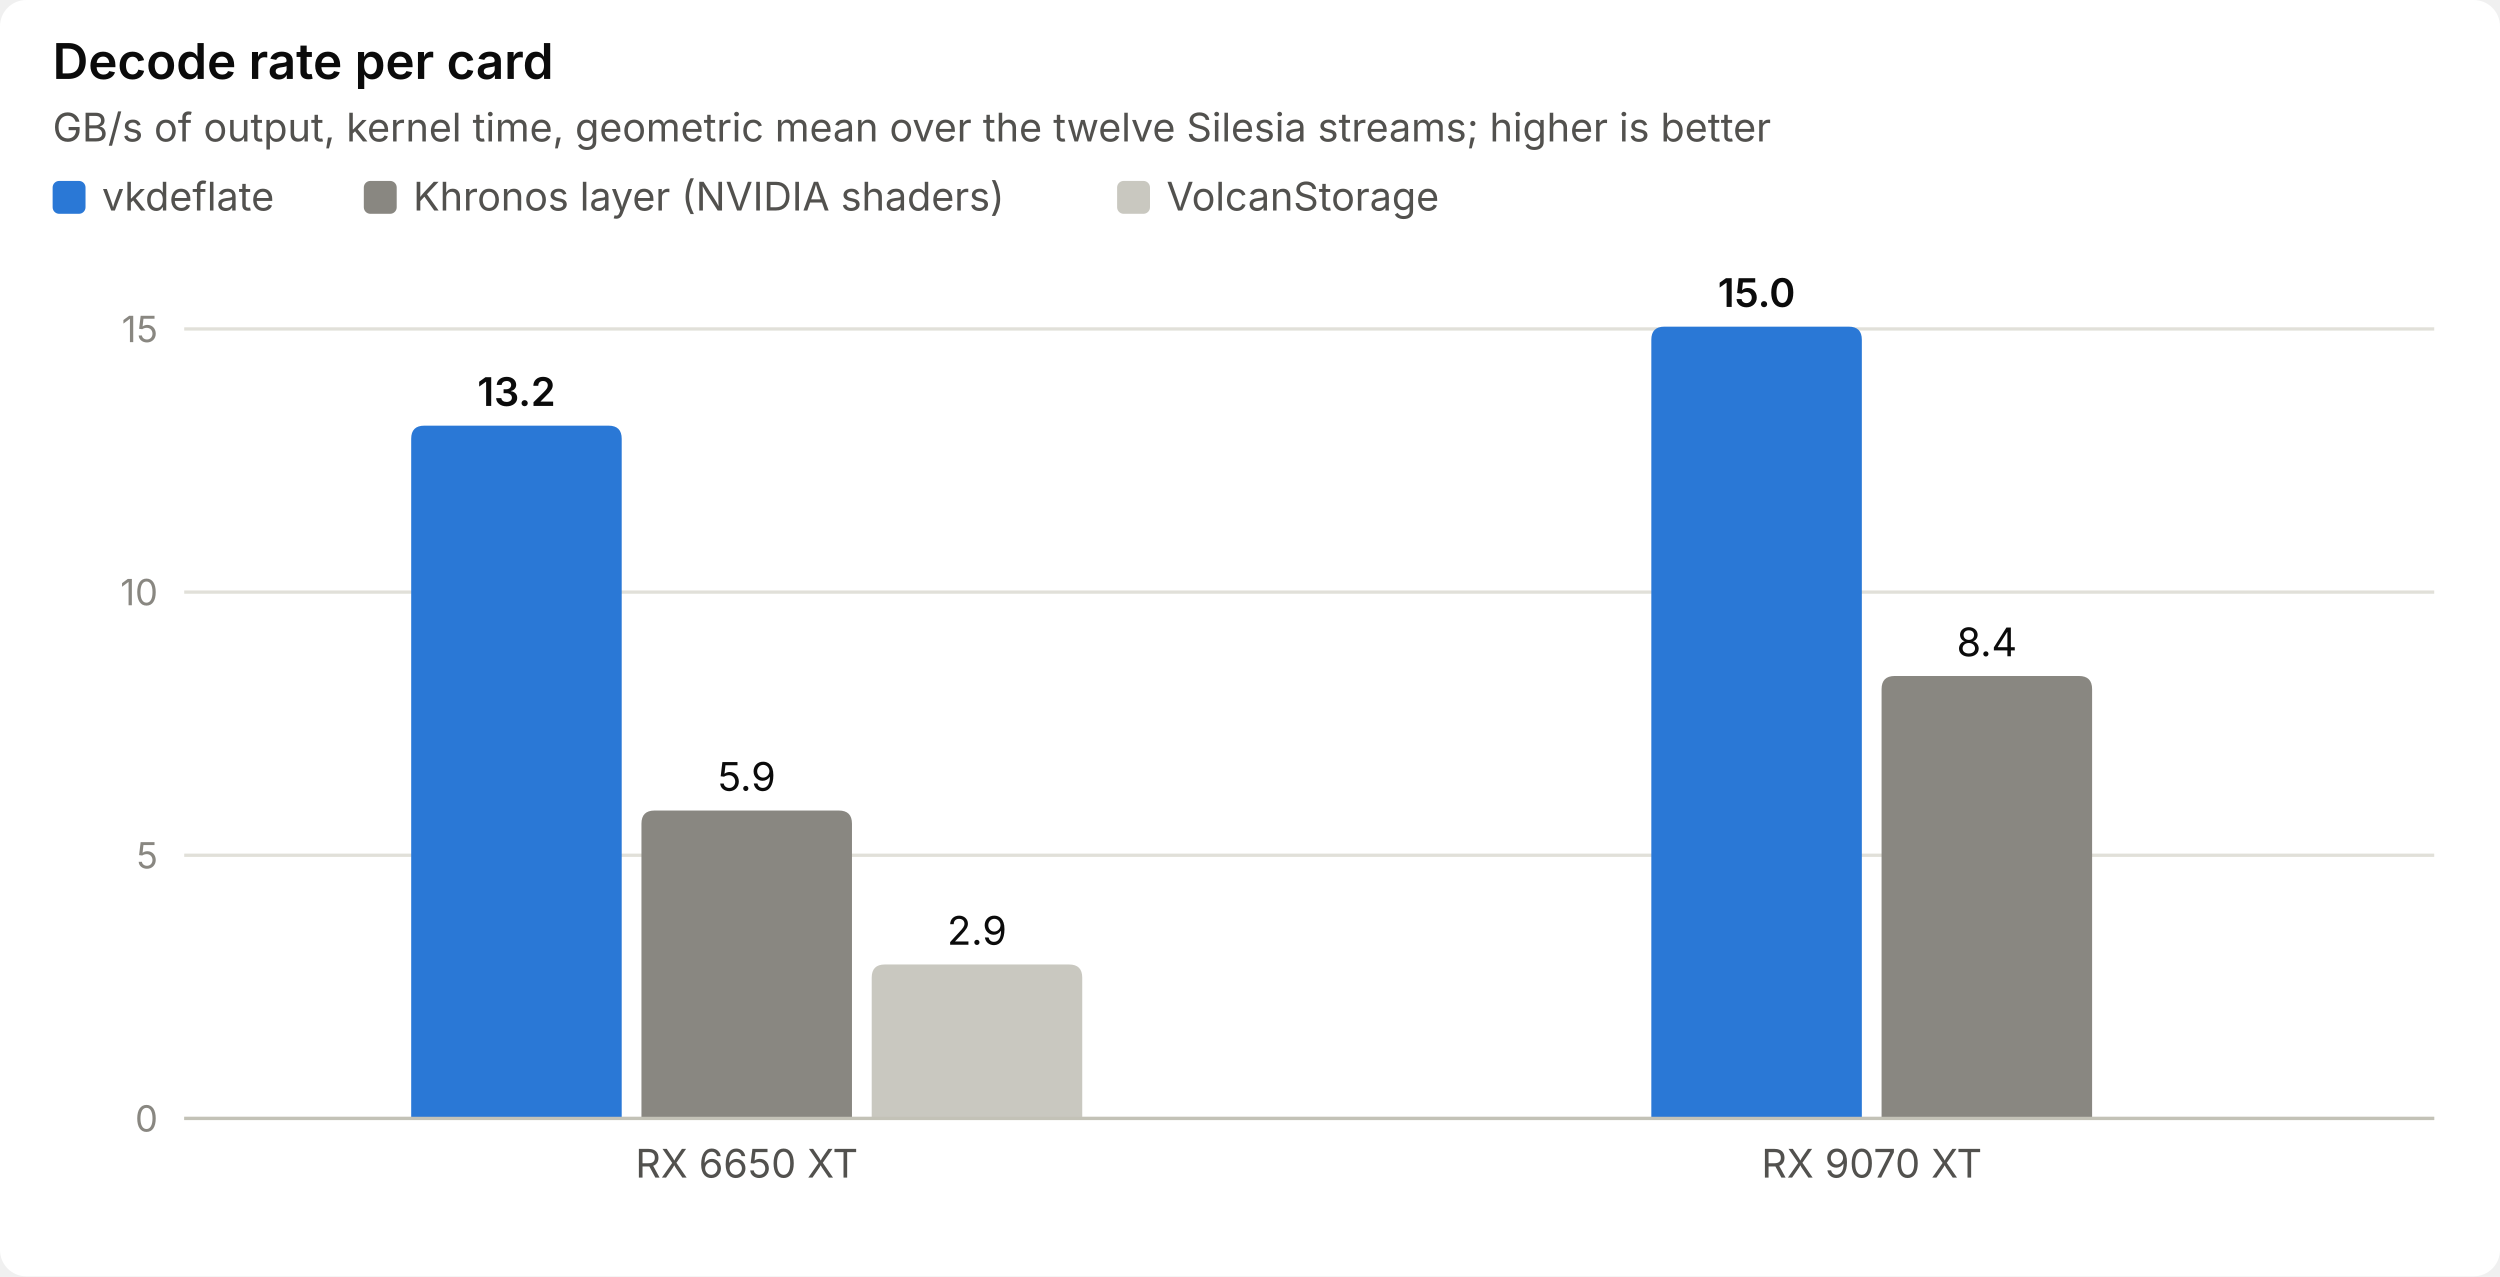
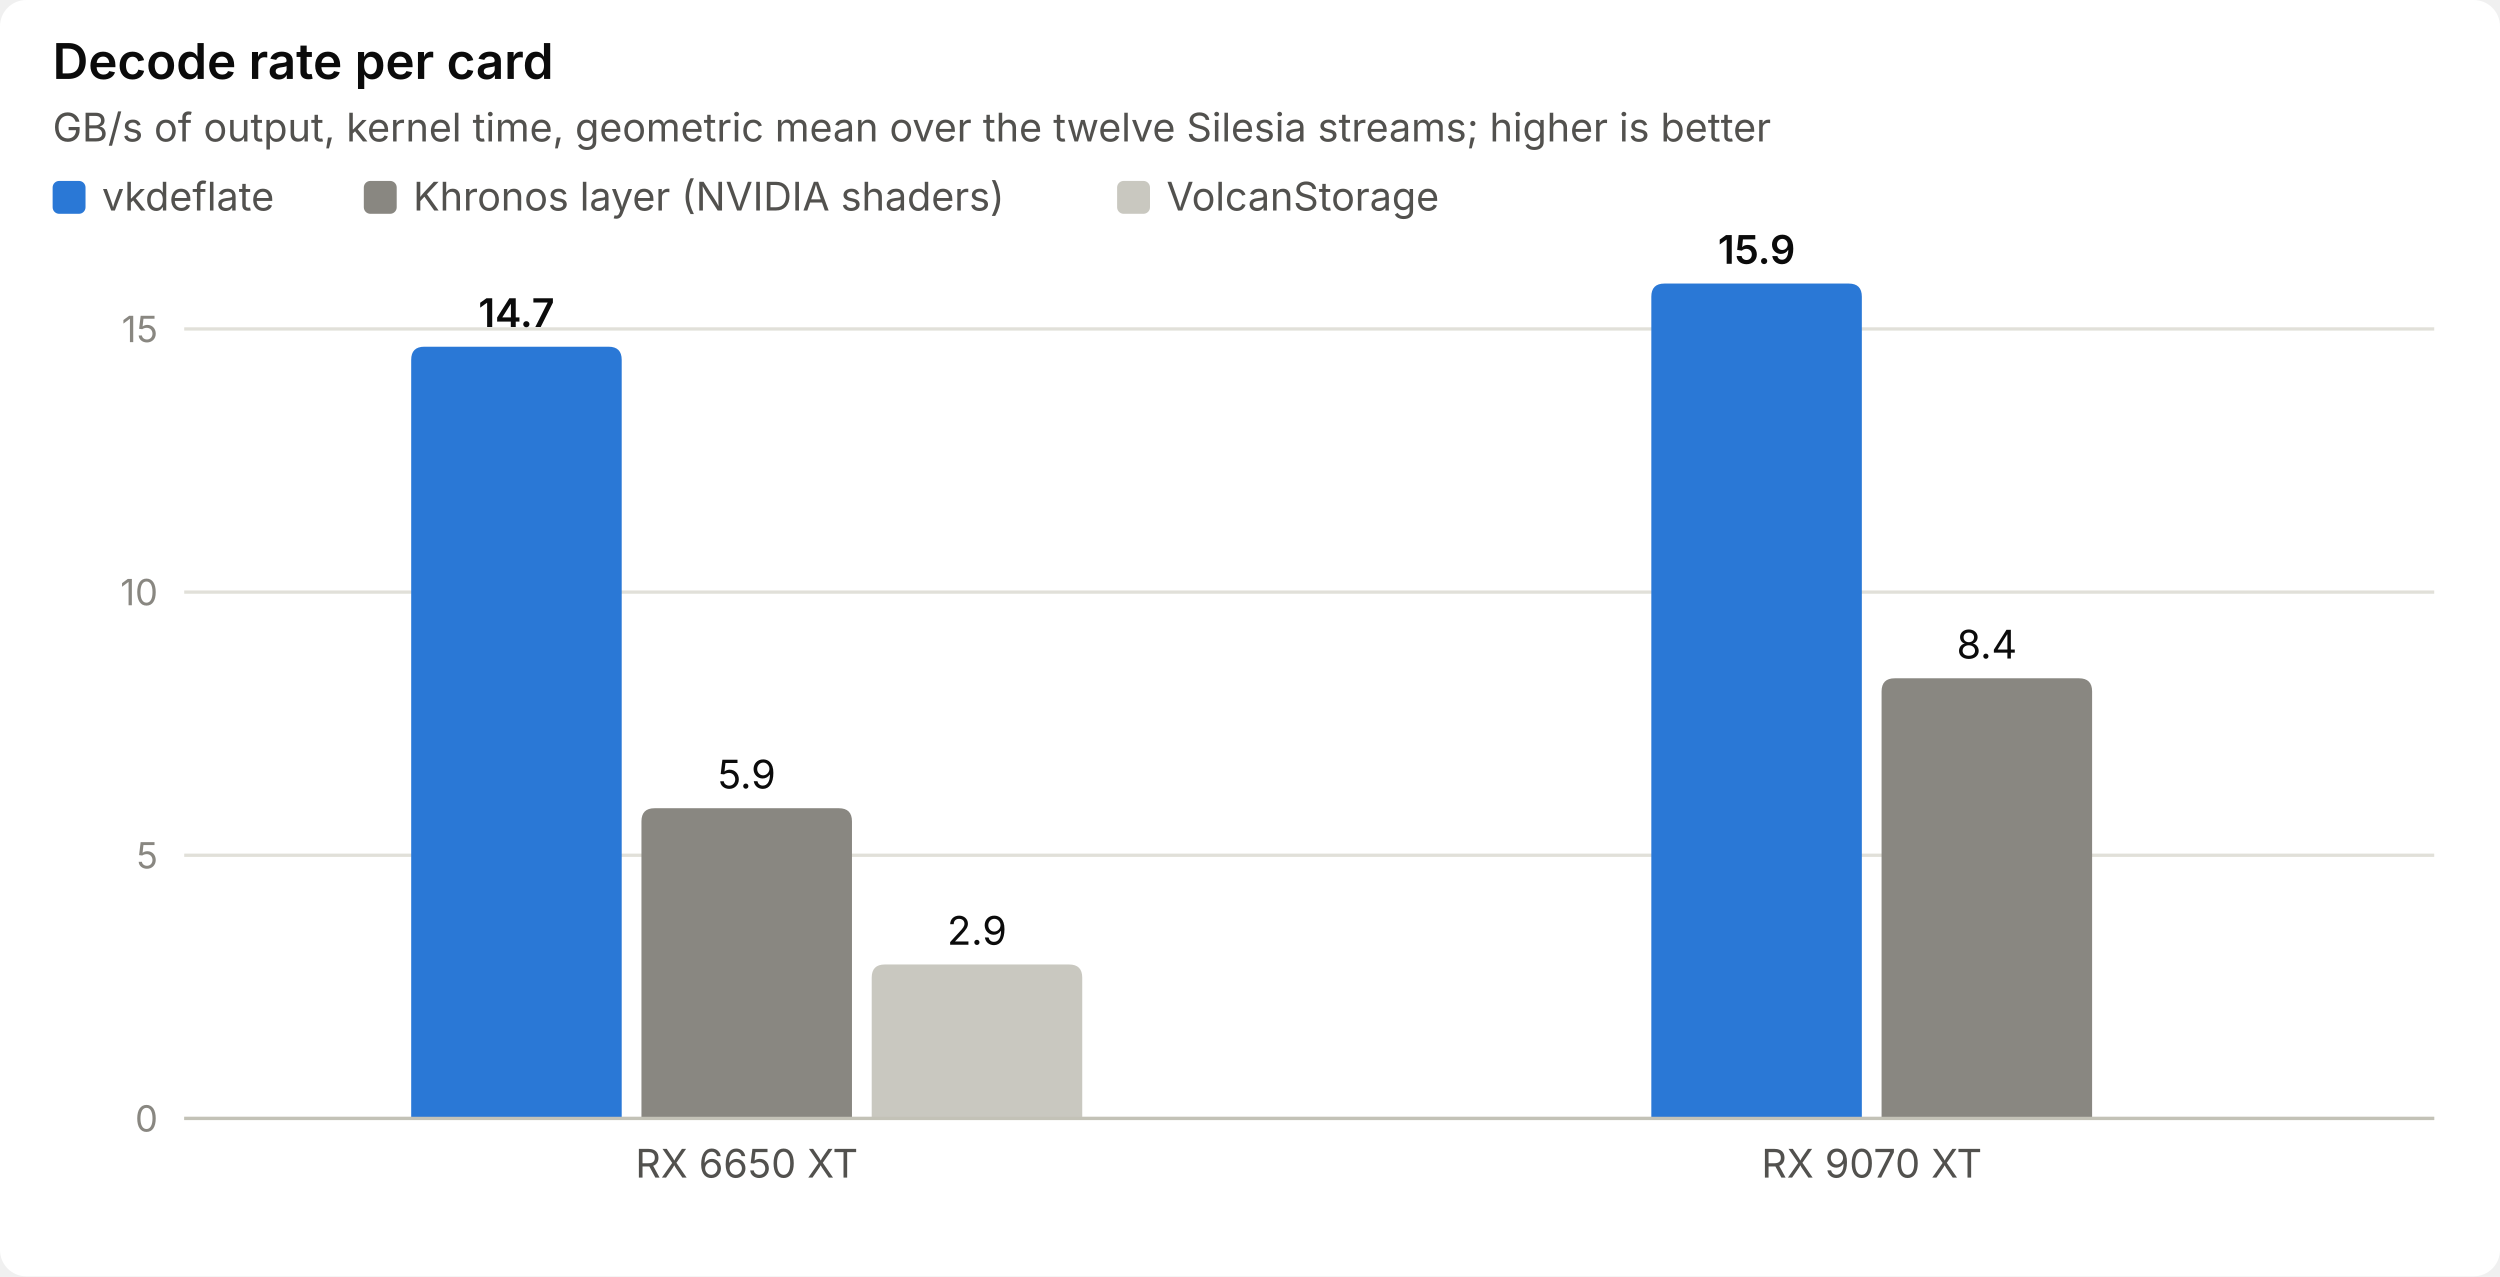
<svg xmlns="http://www.w3.org/2000/svg" viewBox="0 0 760 388" width="760" height="388" role="img" aria-labelledby="t d" font-family="system-ui, -apple-system, 'Segoe UI', sans-serif">
  <style>
.bg{fill:#ffffff}.p{fill:#0b0b0b}.s{fill:#52514e}.m{fill:#898781}
.grid{stroke:#e1e0d9;stroke-width:1}.axis{stroke:#c3c2b7;stroke-width:1}
.c1{fill:#2a78d6}.c2{fill:#eb6834}.c3{fill:#1baf7a}.cg{fill:#898781}.cv{fill:#c9c8c0}
.l1{stroke:#2a78d6}.l2{stroke:#eb6834}.l3{stroke:#1baf7a}
.o1{fill:#86b6ef}.o2{fill:#2a78d6}.o3{fill:#104281}
.ring{stroke:#ffffff;stroke-width:2}
.box{fill:#f4f3ef;stroke:#c3c2b7;stroke-width:1}.hi{fill:#cde2fb;stroke:#2a78d6;stroke-width:1}
</style>
  <rect width="760" height="388" rx="8" class="bg" />
  <text x="16.0" y="24.0" class="p" font-size="15" font-weight="600" text-anchor="start">Decode rate per card</text>
  <text x="16.0" y="43.0" class="s" font-size="12" font-weight="400" text-anchor="start">GB/s of output, kernel time, geometric mean over the twelve Silesia streams; higher is better</text>
  <rect x="16.0" y="55.0" width="10.0" height="10.0" rx="2" class="c1" />
  <text x="31.0" y="64.0" class="s" font-size="12" font-weight="400" text-anchor="start">vkdeflate</text>
  <rect x="110.6" y="55.0" width="10.0" height="10.0" rx="2" class="cg" />
  <text x="125.6" y="64.0" class="s" font-size="12" font-weight="400" text-anchor="start">Khronos layer (NVIDIA shaders)</text>
  <rect x="339.6" y="55.0" width="10.0" height="10.0" rx="2" class="cv" />
  <text x="354.6" y="64.0" class="s" font-size="12" font-weight="400" text-anchor="start">VolcanStorage</text>
  <line x1="56.0" y1="340.0" x2="740.0" y2="340.0" class="grid" />
  <text x="48.0" y="344.0" class="m" font-size="11" font-weight="400" text-anchor="end">0</text>
  <line x1="56.0" y1="260.0" x2="740.0" y2="260.0" class="grid" />
  <text x="48.0" y="264.0" class="m" font-size="11" font-weight="400" text-anchor="end">5</text>
  <line x1="56.0" y1="180.0" x2="740.0" y2="180.0" class="grid" />
  <text x="48.0" y="184.0" class="m" font-size="11" font-weight="400" text-anchor="end">10</text>
  <line x1="56.0" y1="100.0" x2="740.0" y2="100.0" class="grid" />
  <text x="48.0" y="104.0" class="m" font-size="11" font-weight="400" text-anchor="end">15</text>
-   <path d="M125.0,340.0 V133.4 Q125.0,129.4 129.0,129.4 H185.0 Q189.0,129.4 189.0,133.4 V340.0 Z" class="c1" />
-   <text x="157.0" y="123.4" class="p" font-size="12" font-weight="600" text-anchor="middle">13.2</text>
-   <path d="M195.0,340.0 V250.4 Q195.0,246.4 199.0,246.4 H255.0 Q259.0,246.4 259.0,250.4 V340.0 Z" class="cg" />
-   <text x="227.0" y="240.4" class="p" font-size="12" font-weight="400" text-anchor="middle">5.9</text>
+   <path d="M125.0,340.0 V109.4 Q125.0,105.4 129.0,105.4 H185.0 Q189.0,105.4 189.0,109.4 V340.0 Z" class="c1" />
+   <text x="157.0" y="99.4" class="p" font-size="12" font-weight="600" text-anchor="middle">14.7</text>
+   <path d="M195.0,340.0 V249.7 Q195.0,245.7 199.0,245.7 H255.0 Q259.0,245.7 259.0,249.7 V340.0 Z" class="cg" />
+   <text x="227.0" y="239.7" class="p" font-size="12" font-weight="400" text-anchor="middle">5.9</text>
  <path d="M265.0,340.0 V297.2 Q265.0,293.2 269.0,293.2 H325.0 Q329.0,293.2 329.0,297.2 V340.0 Z" class="cv" />
  <text x="297.0" y="287.2" class="p" font-size="12" font-weight="400" text-anchor="middle">2.9</text>
  <text x="227.0" y="358.0" class="s" font-size="12" font-weight="400" text-anchor="middle">RX 6650 XT</text>
-   <path d="M502.0,340.0 V103.3 Q502.0,99.3 506.0,99.3 H562.0 Q566.0,99.3 566.0,103.3 V340.0 Z" class="c1" />
-   <text x="534.0" y="93.3" class="p" font-size="12" font-weight="600" text-anchor="middle">15.0</text>
-   <path d="M572.0,340.0 V209.5 Q572.0,205.5 576.0,205.5 H632.0 Q636.0,205.5 636.0,209.5 V340.0 Z" class="cg" />
-   <text x="604.0" y="199.5" class="p" font-size="12" font-weight="400" text-anchor="middle">8.4</text>
+   <path d="M502.0,340.0 V90.2 Q502.0,86.2 506.0,86.2 H562.0 Q566.0,86.2 566.0,90.2 V340.0 Z" class="c1" />
+   <text x="534.0" y="80.2" class="p" font-size="12" font-weight="600" text-anchor="middle">15.9</text>
+   <path d="M572.0,340.0 V210.2 Q572.0,206.2 576.0,206.2 H632.0 Q636.0,206.2 636.0,210.2 V340.0 Z" class="cg" />
+   <text x="604.0" y="200.2" class="p" font-size="12" font-weight="400" text-anchor="middle">8.4</text>
  <text x="569.0" y="358.0" class="s" font-size="12" font-weight="400" text-anchor="middle">RX 9070 XT</text>
  <line x1="56.0" y1="340.0" x2="740.0" y2="340.0" class="axis" />
</svg>
